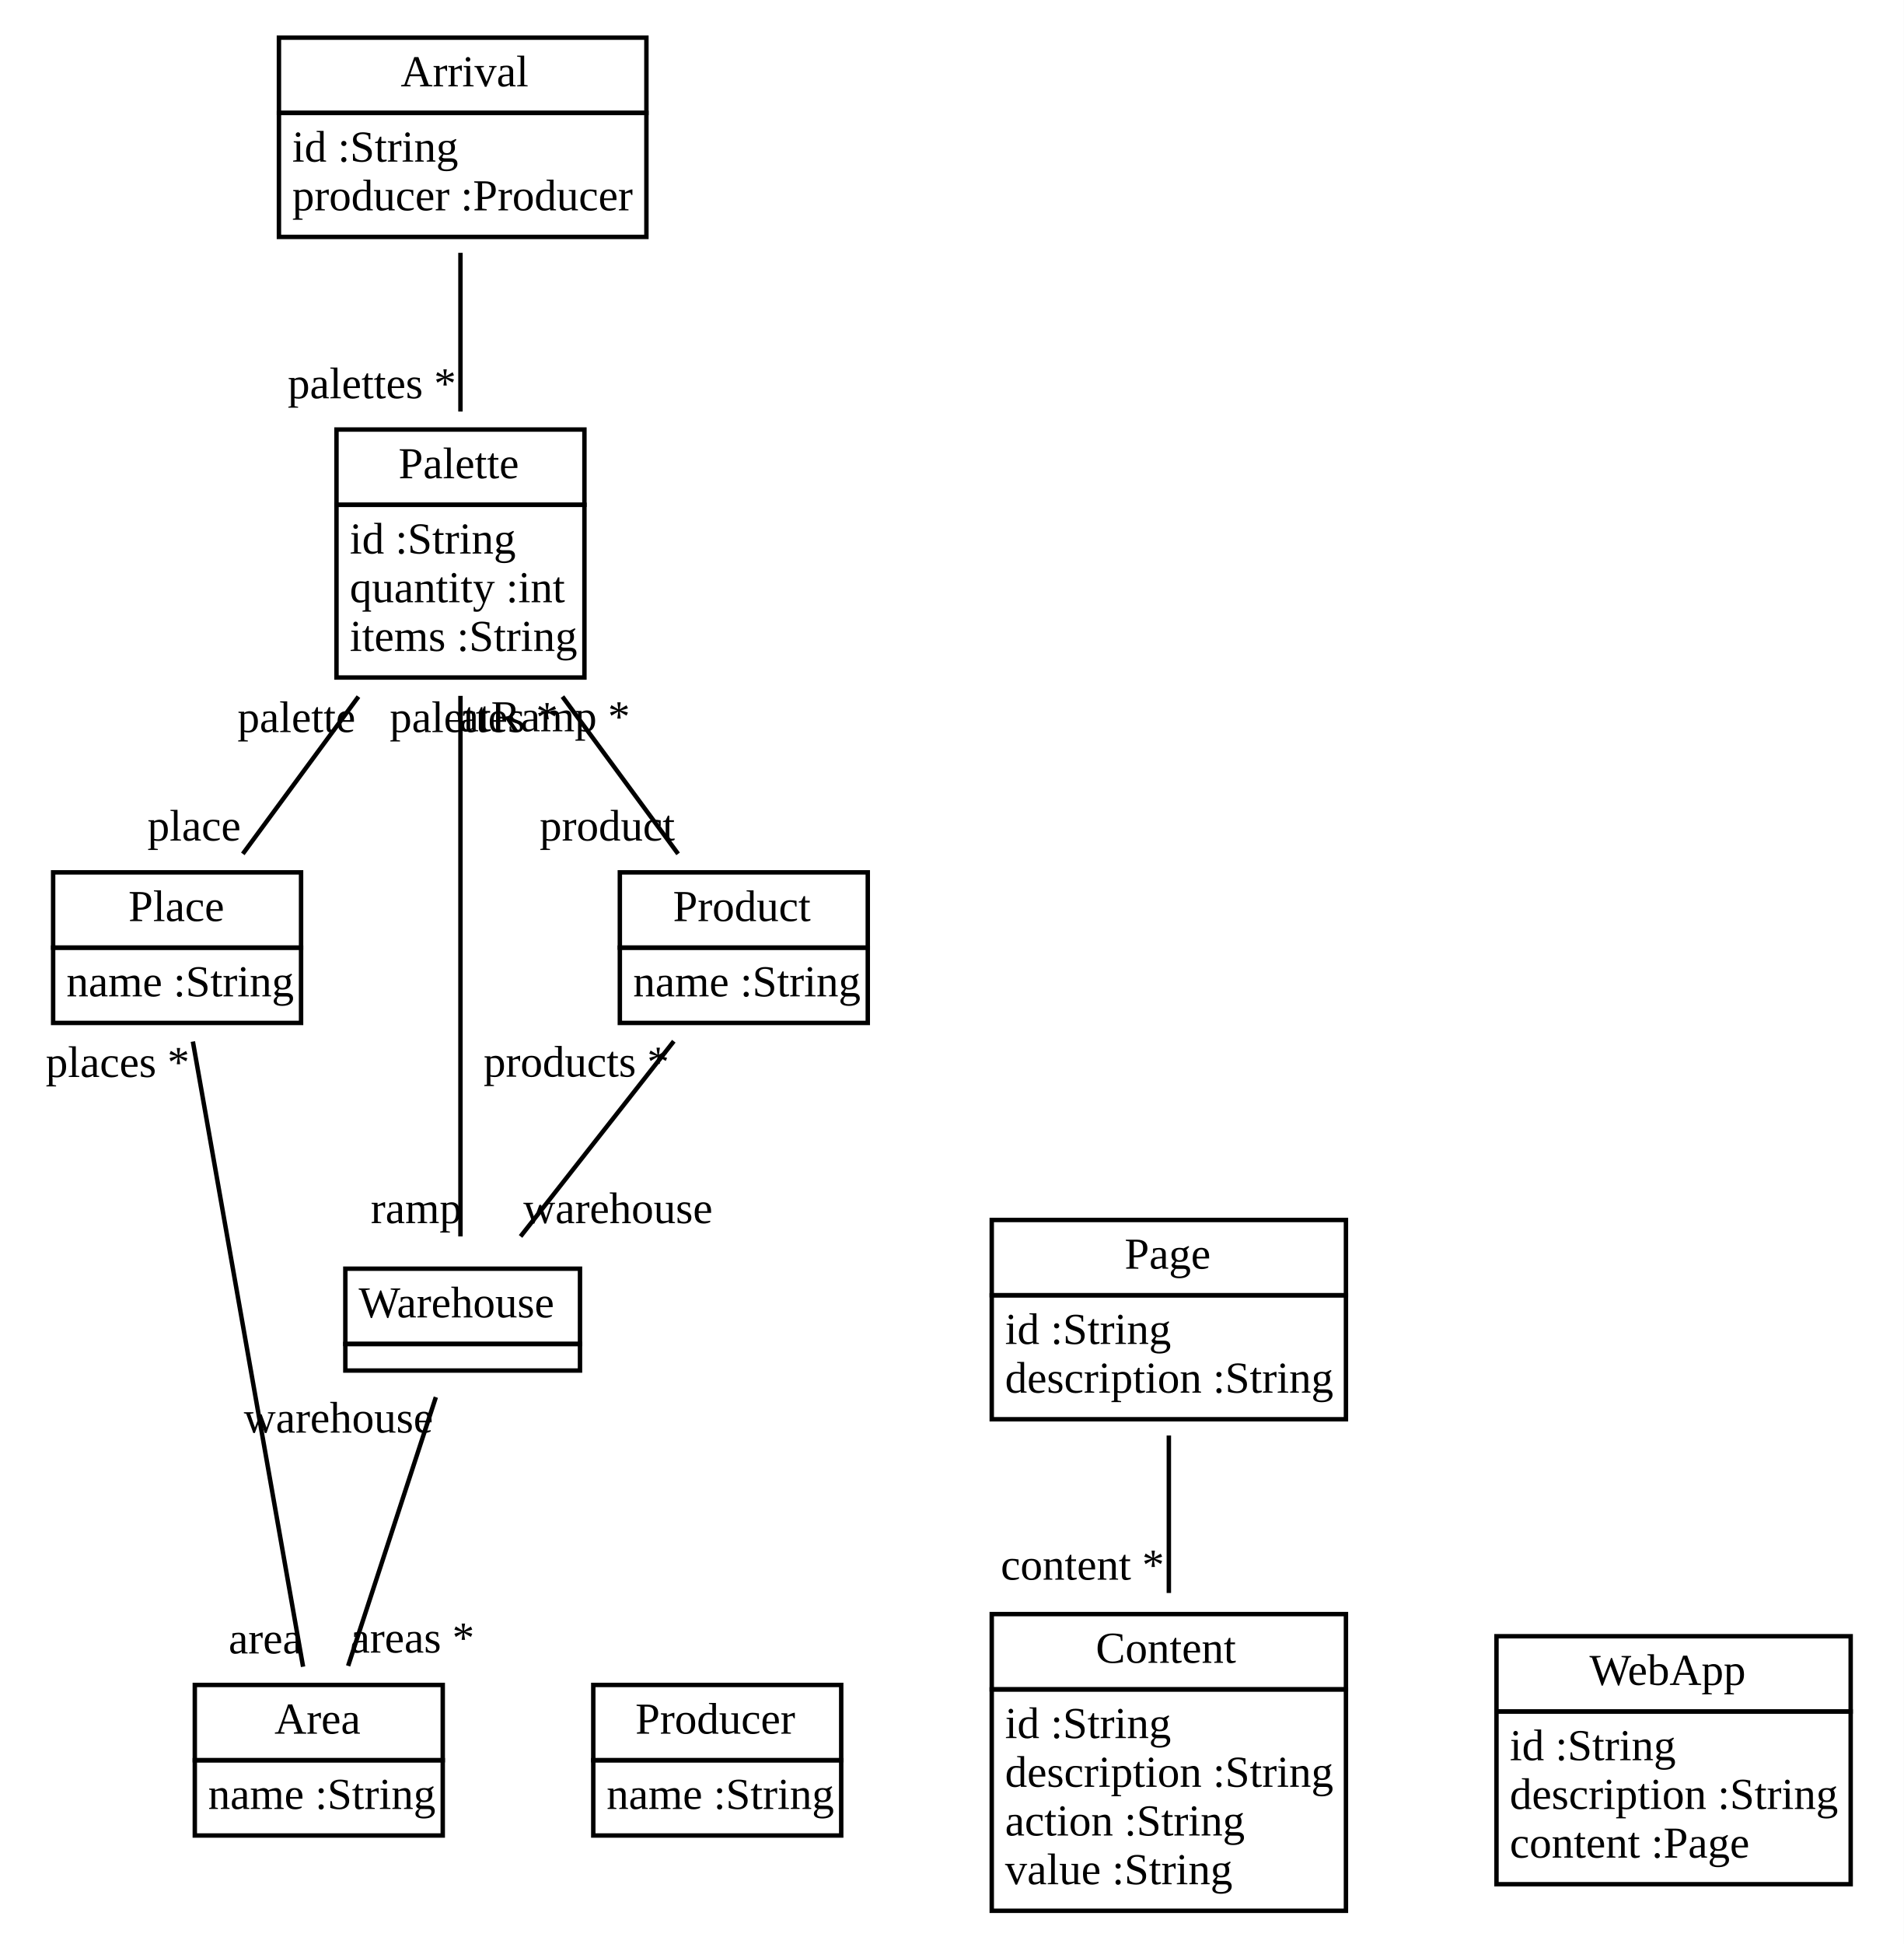
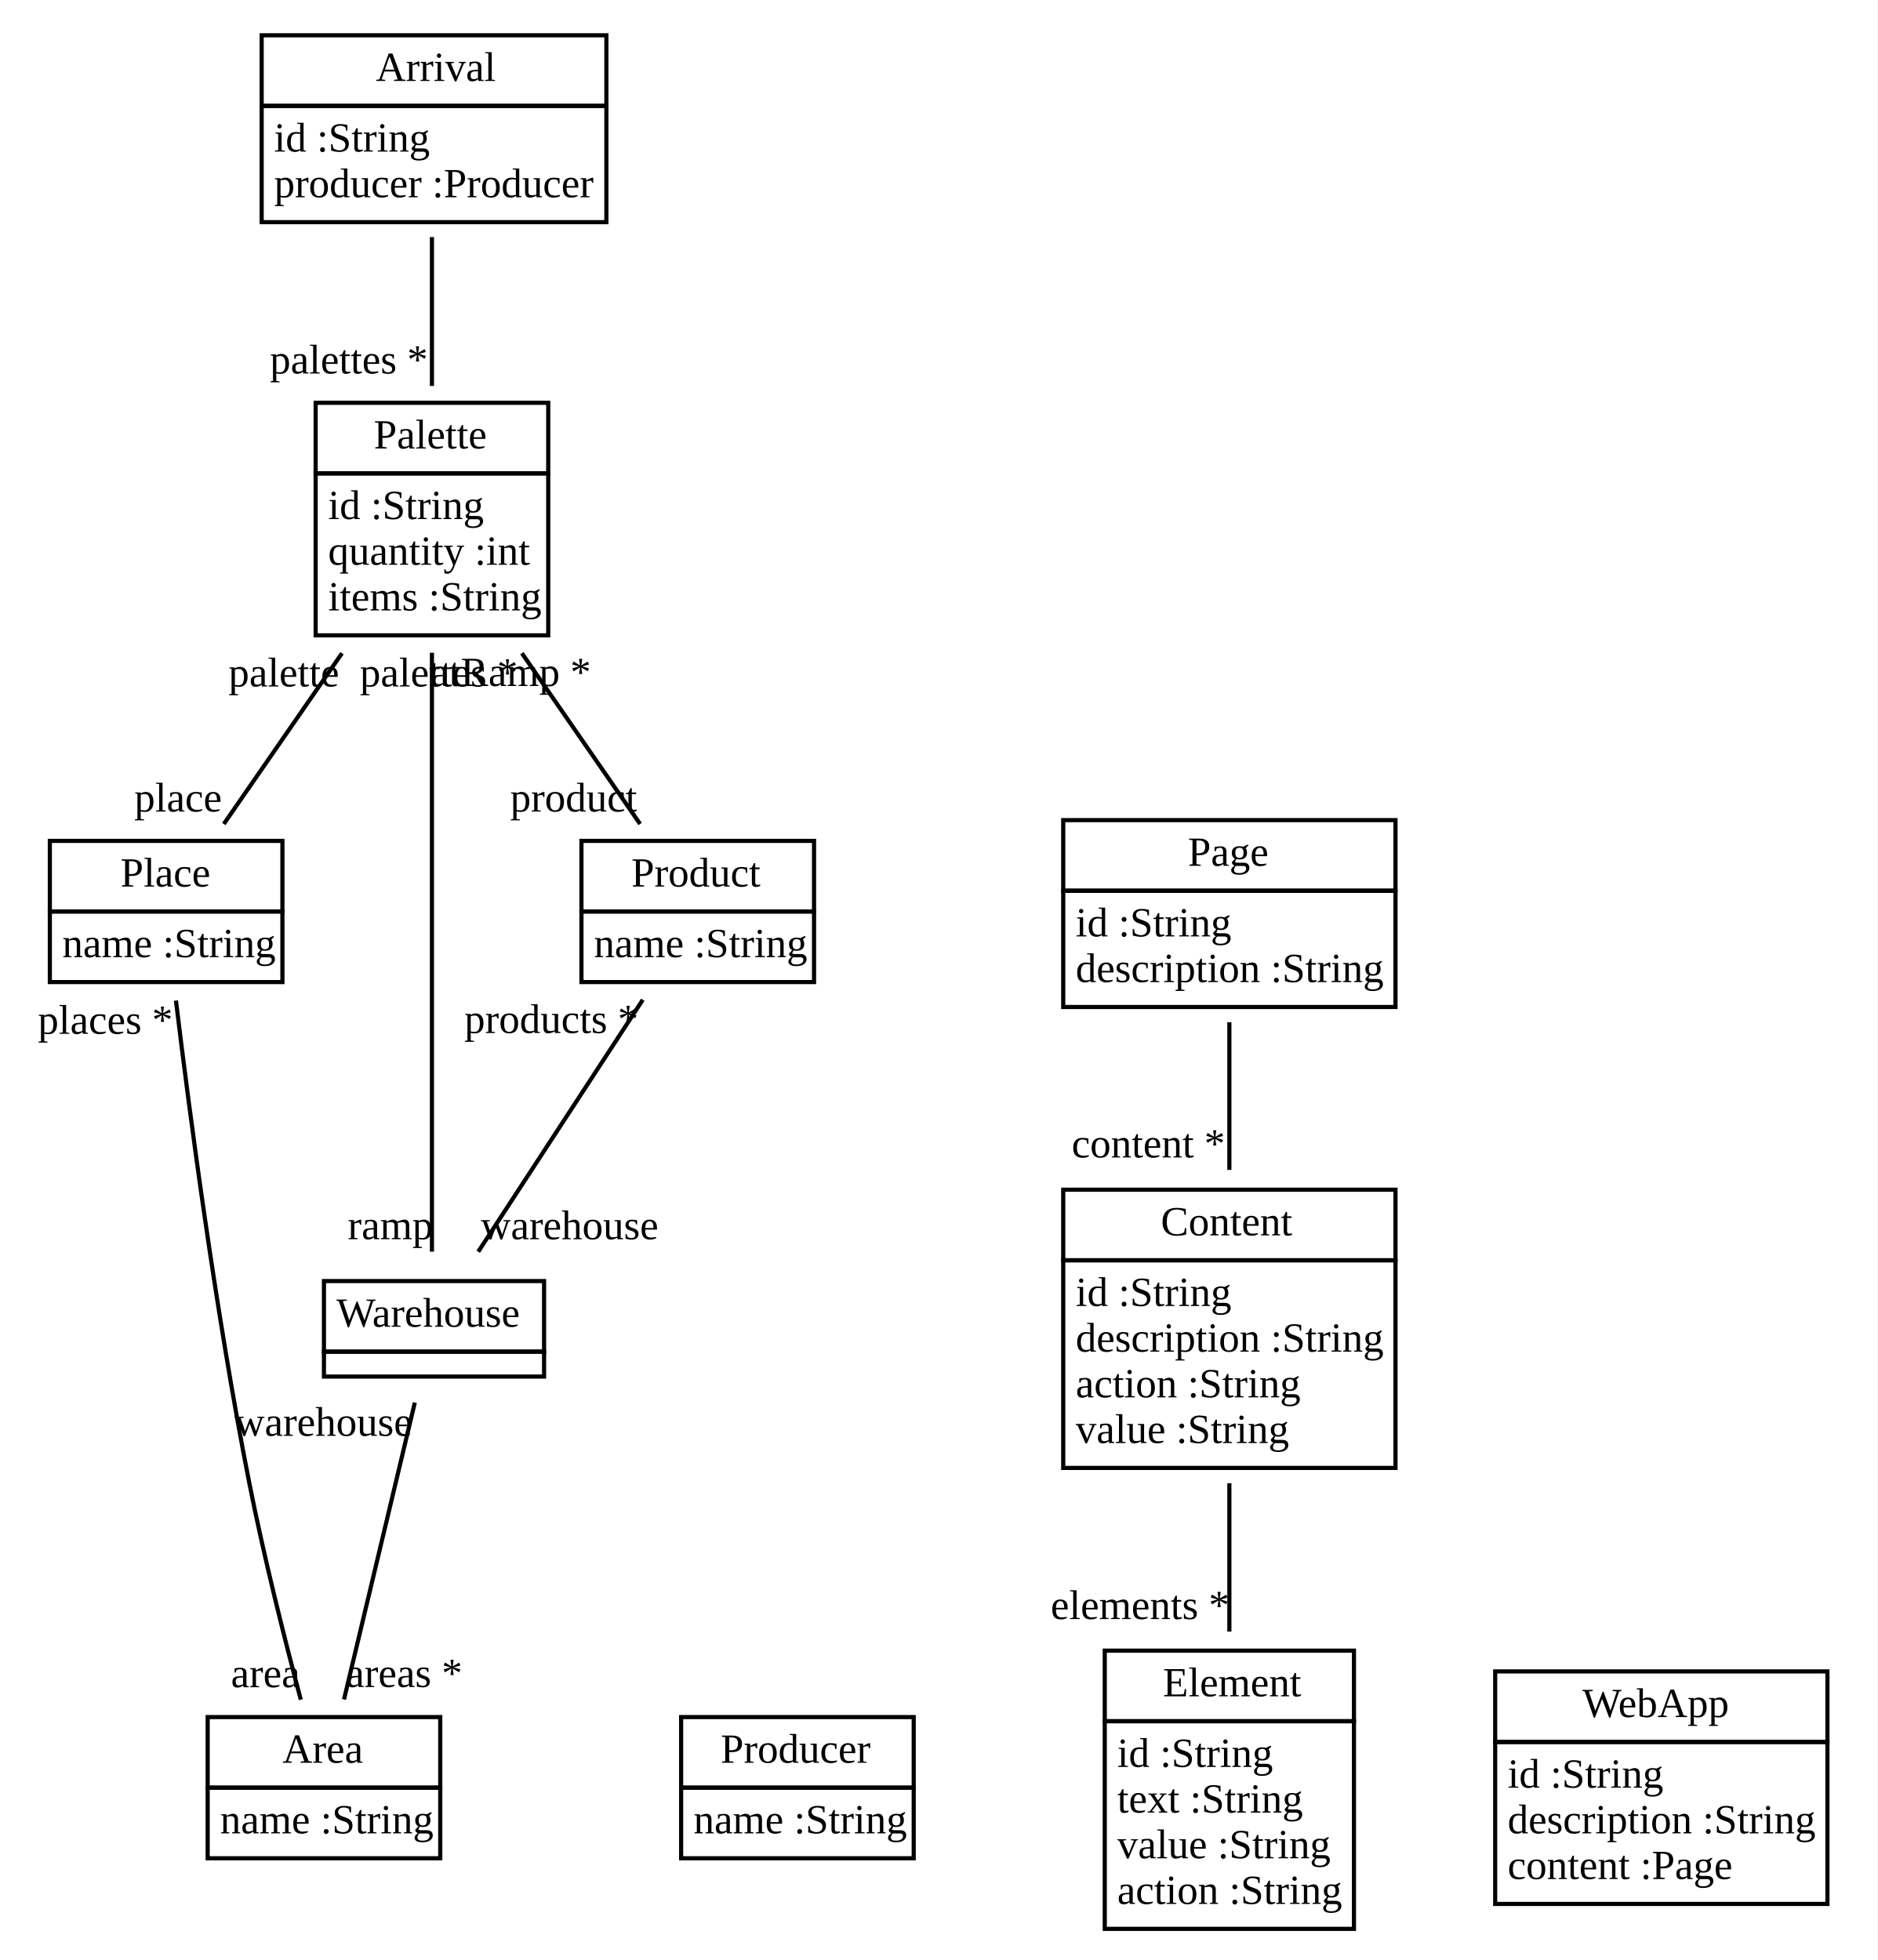
- <svg xmlns="http://www.w3.org/2000/svg" width="430pt" height="439pt" viewBox="0.00 0.00 430.00 439.00">
-   <g id="graph0" class="graph" transform="scale(1 1) rotate(0) translate(4 435)">
-     <polygon fill="white" stroke="none" points="-4,4 -4,-435 426,-435 426,4 -4,4" />
+ <svg xmlns="http://www.w3.org/2000/svg" width="452pt" height="472pt" viewBox="0.00 0.00 452.00 472.00">
+   <g id="graph0" class="graph" transform="scale(1 1) rotate(0) translate(4 468)">
+     <polygon fill="white" stroke="none" points="-4,4 -4,-468 448,-468 448,4 -4,4" />
    <g id="node1" class="node">
-       <polygon fill="none" stroke="black" points="72,-321 72,-338 128,-338 128,-321 72,-321" />
-       <text text-anchor="start" x="86" y="-327" font-family="Times New Roman,serif" font-size="10.00">Palette</text>
-       <polygon fill="none" stroke="black" points="72,-282 72,-321 128,-321 128,-282 72,-282" />
-       <text text-anchor="start" x="75" y="-310" font-family="Times New Roman,serif" font-size="10.00">id :String</text>
-       <text text-anchor="start" x="75" y="-299" font-family="Times New Roman,serif" font-size="10.00">quantity :int</text>
-       <text text-anchor="start" x="75" y="-288" font-family="Times New Roman,serif" font-size="10.00">items :String</text>
+       <polygon fill="none" stroke="black" points="72,-354 72,-371 128,-371 128,-354 72,-354" />
+       <text text-anchor="start" x="86" y="-360" font-family="Times New Roman,serif" font-size="10.00">Palette</text>
+       <polygon fill="none" stroke="black" points="72,-315 72,-354 128,-354 128,-315 72,-315" />
+       <text text-anchor="start" x="75" y="-343" font-family="Times New Roman,serif" font-size="10.00">id :String</text>
+       <text text-anchor="start" x="75" y="-332" font-family="Times New Roman,serif" font-size="10.00">quantity :int</text>
+       <text text-anchor="start" x="75" y="-321" font-family="Times New Roman,serif" font-size="10.00">items :String</text>
+     </g>
+     <g id="node10" class="node">
+       <polygon fill="none" stroke="black" points="59,-442.5 59,-459.5 142,-459.5 142,-442.5 59,-442.5" />
+       <text text-anchor="start" x="86.5" y="-448.5" font-family="Times New Roman,serif" font-size="10.00">Arrival</text>
+       <polygon fill="none" stroke="black" points="59,-414.5 59,-442.5 142,-442.5 142,-414.5 59,-414.5" />
+       <text text-anchor="start" x="62" y="-431.5" font-family="Times New Roman,serif" font-size="10.00">id :String</text>
+       <text text-anchor="start" x="62" y="-420.5" font-family="Times New Roman,serif" font-size="10.00">producer :Producer</text>
+     </g>
+     <g id="edge9" class="edge">
+       <path fill="none" stroke="black" d="M100,-375.058C100,-386.71 100,-399.809 100,-410.909" />
+       <text text-anchor="middle" x="80" y="-378.058" font-family="Times New Roman,serif" font-size="10.00">palettes *</text>
+     </g>
+     <g id="node2" class="node">
+       <polygon fill="none" stroke="black" points="136,-248.5 136,-265.5 192,-265.5 192,-248.5 136,-248.5" />
+       <text text-anchor="start" x="148" y="-254.5" font-family="Times New Roman,serif" font-size="10.00">Product</text>
+       <polygon fill="none" stroke="black" points="136,-231.5 136,-248.5 192,-248.5 192,-231.5 136,-231.5" />
+       <text text-anchor="start" x="139" y="-237.5" font-family="Times New Roman,serif" font-size="10.00">name :String</text>
+     </g>
+     <g id="edge1" class="edge">
+       <path fill="none" stroke="black" d="M150.113,-269.571C141.804,-281.58 131.067,-297.099 121.663,-310.69" />
+       <text text-anchor="middle" x="101.663" y="-302.69" font-family="Times New Roman,serif" font-size="10.00">palettes *</text>
+       <text text-anchor="middle" x="134.113" y="-272.571" font-family="Times New Roman,serif" font-size="10.00">product</text>
+     </g>
+     <g id="node3" class="node">
+       <polygon fill="none" stroke="black" points="8,-248.5 8,-265.5 64,-265.5 64,-248.5 8,-248.5" />
+       <text text-anchor="start" x="25" y="-254.5" font-family="Times New Roman,serif" font-size="10.00">Place</text>
+       <polygon fill="none" stroke="black" points="8,-231.5 8,-248.5 64,-248.5 64,-231.5 8,-231.5" />
+       <text text-anchor="start" x="11" y="-237.5" font-family="Times New Roman,serif" font-size="10.00">name :String</text>
+     </g>
+     <g id="edge2" class="edge">
+       <path fill="none" stroke="black" d="M49.887,-269.571C58.196,-281.58 68.933,-297.099 78.337,-310.69" />
+       <text text-anchor="middle" x="64.337" y="-302.69" font-family="Times New Roman,serif" font-size="10.00">palette</text>
+       <text text-anchor="middle" x="38.887" y="-272.571" font-family="Times New Roman,serif" font-size="10.00">place</text>
+     </g>
+     <g id="node4" class="node">
+       <polygon fill="none" stroke="black" points="74,-142.5 74,-159.5 127,-159.5 127,-142.5 74,-142.5" />
+       <text text-anchor="start" x="77" y="-148.5" font-family="Times New Roman,serif" font-size="10.00">Warehouse</text>
+       <polygon fill="none" stroke="black" points="74,-136.5 74,-142.5 127,-142.5 127,-136.5 74,-136.5" />
+     </g>
+     <g id="edge3" class="edge">
+       <path fill="none" stroke="black" d="M100,-166.583C100,-198.973 100,-269.738 100,-310.804" />
+       <text text-anchor="middle" x="119" y="-302.804" font-family="Times New Roman,serif" font-size="10.00">atRamp *</text>
+       <text text-anchor="middle" x="90" y="-169.583" font-family="Times New Roman,serif" font-size="10.00">ramp</text>
+     </g>
+     <g id="edge4" class="edge">
+       <path fill="none" stroke="black" d="M111.148,-166.57C122.178,-183.461 139.064,-209.317 150.768,-227.239" />
+       <text text-anchor="middle" x="128.768" y="-219.239" font-family="Times New Roman,serif" font-size="10.00">products *</text>
+       <text text-anchor="middle" x="133.148" y="-169.57" font-family="Times New Roman,serif" font-size="10.00">warehouse</text>
+     </g>
+     <g id="node5" class="node">
+       <polygon fill="none" stroke="black" points="46,-37.5 46,-54.5 102,-54.5 102,-37.5 46,-37.5" />
+       <text text-anchor="start" x="64" y="-43.5" font-family="Times New Roman,serif" font-size="10.00">Area</text>
+       <polygon fill="none" stroke="black" points="46,-20.5 46,-37.5 102,-37.5 102,-20.5 46,-20.5" />
+       <text text-anchor="start" x="49" y="-26.5" font-family="Times New Roman,serif" font-size="10.00">name :String</text>
+     </g>
+     <g id="edge5" class="edge">
+       <path fill="none" stroke="black" d="M68.423,-58.694C64.562,-73.173 59.508,-93.186 56,-111 47.949,-151.889 41.602,-200.254 38.363,-227.043" />
+       <text text-anchor="middle" x="21.363" y="-219.043" font-family="Times New Roman,serif" font-size="10.00">places *</text>
+       <text text-anchor="middle" x="59.923" y="-61.694" font-family="Times New Roman,serif" font-size="10.00">area</text>
+     </g>
+     <g id="edge6" class="edge">
+       <path fill="none" stroke="black" d="M78.829,-58.747C83.734,-79.31 91.249,-110.814 95.881,-130.233" />
+       <text text-anchor="middle" x="73.881" y="-122.233" font-family="Times New Roman,serif" font-size="10.00">warehouse</text>
+       <text text-anchor="middle" x="93.329" y="-61.747" font-family="Times New Roman,serif" font-size="10.00">areas *</text>
+     </g>
+     <g id="node6" class="node">
+       <polygon fill="none" stroke="black" points="160,-37.5 160,-54.5 216,-54.5 216,-37.5 160,-37.5" />
+       <text text-anchor="start" x="169.5" y="-43.5" font-family="Times New Roman,serif" font-size="10.00">Producer</text>
+       <polygon fill="none" stroke="black" points="160,-20.5 160,-37.5 216,-37.5 216,-20.5 160,-20.5" />
+       <text text-anchor="start" x="163" y="-26.5" font-family="Times New Roman,serif" font-size="10.00">name :String</text>
+     </g>
+     <g id="node7" class="node">
+       <polygon fill="none" stroke="black" points="252,-164.5 252,-181.5 332,-181.5 332,-164.5 252,-164.5" />
+       <text text-anchor="start" x="275.5" y="-170.5" font-family="Times New Roman,serif" font-size="10.00">Content</text>
+       <polygon fill="none" stroke="black" points="252,-114.5 252,-164.5 332,-164.5 332,-114.5 252,-114.5" />
+       <text text-anchor="start" x="255" y="-153.5" font-family="Times New Roman,serif" font-size="10.00">id :String</text>
+       <text text-anchor="start" x="255" y="-142.5" font-family="Times New Roman,serif" font-size="10.00">description :String</text>
+       <text text-anchor="start" x="255" y="-131.5" font-family="Times New Roman,serif" font-size="10.00">action :String</text>
+       <text text-anchor="start" x="255" y="-120.5" font-family="Times New Roman,serif" font-size="10.00">value :String</text>
    </g>
    <g id="node9" class="node">
-       <polygon fill="none" stroke="black" points="59,-409.5 59,-426.5 142,-426.5 142,-409.5 59,-409.5" />
-       <text text-anchor="start" x="86.5" y="-415.5" font-family="Times New Roman,serif" font-size="10.00">Arrival</text>
-       <polygon fill="none" stroke="black" points="59,-381.5 59,-409.5 142,-409.5 142,-381.5 59,-381.5" />
-       <text text-anchor="start" x="62" y="-398.5" font-family="Times New Roman,serif" font-size="10.00">id :String</text>
-       <text text-anchor="start" x="62" y="-387.5" font-family="Times New Roman,serif" font-size="10.00">producer :Producer</text>
+       <polygon fill="none" stroke="black" points="252,-253.5 252,-270.5 332,-270.5 332,-253.5 252,-253.5" />
+       <text text-anchor="start" x="282" y="-259.5" font-family="Times New Roman,serif" font-size="10.00">Page</text>
+       <polygon fill="none" stroke="black" points="252,-225.5 252,-253.5 332,-253.5 332,-225.5 252,-225.5" />
+       <text text-anchor="start" x="255" y="-242.5" font-family="Times New Roman,serif" font-size="10.00">id :String</text>
+       <text text-anchor="start" x="255" y="-231.5" font-family="Times New Roman,serif" font-size="10.00">description :String</text>
    </g>
    <g id="edge8" class="edge">
-       <path fill="none" stroke="black" d="M100,-342.058C100,-353.71 100,-366.809 100,-377.909" />
-       <text text-anchor="middle" x="80" y="-345.058" font-family="Times New Roman,serif" font-size="10.00">palettes *</text>
-     </g>
-     <g id="node2" class="node">
-       <polygon fill="none" stroke="black" points="136,-221 136,-238 192,-238 192,-221 136,-221" />
-       <text text-anchor="start" x="148" y="-227" font-family="Times New Roman,serif" font-size="10.00">Product</text>
-       <polygon fill="none" stroke="black" points="136,-204 136,-221 192,-221 192,-204 136,-204" />
-       <text text-anchor="start" x="139" y="-210" font-family="Times New Roman,serif" font-size="10.00">name :String</text>
-     </g>
-     <g id="edge1" class="edge">
-       <path fill="none" stroke="black" d="M149.156,-242.178C141.402,-252.72 131.739,-265.855 123.038,-277.683" />
-       <text text-anchor="middle" x="103.038" y="-269.683" font-family="Times New Roman,serif" font-size="10.00">palettes *</text>
-       <text text-anchor="middle" x="133.156" y="-245.178" font-family="Times New Roman,serif" font-size="10.00">product</text>
-     </g>
-     <g id="node3" class="node">
-       <polygon fill="none" stroke="black" points="8,-221 8,-238 64,-238 64,-221 8,-221" />
-       <text text-anchor="start" x="25" y="-227" font-family="Times New Roman,serif" font-size="10.00">Place</text>
-       <polygon fill="none" stroke="black" points="8,-204 8,-221 64,-221 64,-204 8,-204" />
-       <text text-anchor="start" x="11" y="-210" font-family="Times New Roman,serif" font-size="10.00">name :String</text>
-     </g>
-     <g id="edge2" class="edge">
-       <path fill="none" stroke="black" d="M50.844,-242.178C58.598,-252.72 68.261,-265.855 76.962,-277.683" />
-       <text text-anchor="middle" x="62.962" y="-269.683" font-family="Times New Roman,serif" font-size="10.00">palette</text>
-       <text text-anchor="middle" x="39.844" y="-245.178" font-family="Times New Roman,serif" font-size="10.00">place</text>
-     </g>
-     <g id="node4" class="node">
-       <polygon fill="none" stroke="black" points="74,-131.5 74,-148.5 127,-148.5 127,-131.5 74,-131.5" />
-       <text text-anchor="start" x="77" y="-137.5" font-family="Times New Roman,serif" font-size="10.00">Warehouse</text>
-       <polygon fill="none" stroke="black" points="74,-125.5 74,-131.5 127,-131.5 127,-125.5 74,-125.5" />
-     </g>
-     <g id="edge3" class="edge">
-       <path fill="none" stroke="black" d="M100,-155.787C100,-184.402 100,-242.007 100,-277.856" />
-       <text text-anchor="middle" x="119" y="-269.856" font-family="Times New Roman,serif" font-size="10.00">atRamp *</text>
-       <text text-anchor="middle" x="90" y="-158.787" font-family="Times New Roman,serif" font-size="10.00">ramp</text>
-     </g>
-     <g id="edge4" class="edge">
-       <path fill="none" stroke="black" d="M113.573,-155.784C123.7,-168.68 137.562,-186.333 148.19,-199.867" />
-       <text text-anchor="middle" x="126.19" y="-191.867" font-family="Times New Roman,serif" font-size="10.00">products *</text>
-       <text text-anchor="middle" x="135.573" y="-158.784" font-family="Times New Roman,serif" font-size="10.00">warehouse</text>
-     </g>
-     <g id="node5" class="node">
-       <polygon fill="none" stroke="black" points="40,-37.5 40,-54.5 96,-54.5 96,-37.5 40,-37.5" />
-       <text text-anchor="start" x="58" y="-43.5" font-family="Times New Roman,serif" font-size="10.00">Area</text>
-       <polygon fill="none" stroke="black" points="40,-20.5 40,-37.5 96,-37.5 96,-20.5 40,-20.5" />
-       <text text-anchor="start" x="43" y="-26.5" font-family="Times New Roman,serif" font-size="10.00">name :String</text>
-     </g>
-     <g id="edge5" class="edge">
-       <path fill="none" stroke="black" d="M64.453,-58.617C58.302,-93.505 45.725,-164.842 39.563,-199.793" />
-       <text text-anchor="middle" x="22.563" y="-191.793" font-family="Times New Roman,serif" font-size="10.00">places *</text>
-       <text text-anchor="middle" x="55.953" y="-61.617" font-family="Times New Roman,serif" font-size="10.00">area</text>
-     </g>
-     <g id="edge6" class="edge">
-       <path fill="none" stroke="black" d="M74.63,-58.806C80.489,-76.746 88.934,-102.61 94.444,-119.486" />
-       <text text-anchor="middle" x="72.444" y="-111.486" font-family="Times New Roman,serif" font-size="10.00">warehouse</text>
-       <text text-anchor="middle" x="89.13" y="-61.806" font-family="Times New Roman,serif" font-size="10.00">areas *</text>
-     </g>
-     <g id="node6" class="node">
-       <polygon fill="none" stroke="black" points="130,-37.5 130,-54.5 186,-54.5 186,-37.5 130,-37.5" />
-       <text text-anchor="start" x="139.5" y="-43.5" font-family="Times New Roman,serif" font-size="10.00">Producer</text>
-       <polygon fill="none" stroke="black" points="130,-20.5 130,-37.5 186,-37.5 186,-20.5 130,-20.5" />
-       <text text-anchor="start" x="133" y="-26.5" font-family="Times New Roman,serif" font-size="10.00">name :String</text>
-     </g>
-     <g id="node7" class="node">
-       <polygon fill="none" stroke="black" points="220,-53.5 220,-70.5 300,-70.5 300,-53.5 220,-53.5" />
-       <text text-anchor="start" x="243.5" y="-59.5" font-family="Times New Roman,serif" font-size="10.00">Content</text>
-       <polygon fill="none" stroke="black" points="220,-3.5 220,-53.5 300,-53.5 300,-3.5 220,-3.5" />
-       <text text-anchor="start" x="223" y="-42.5" font-family="Times New Roman,serif" font-size="10.00">id :String</text>
-       <text text-anchor="start" x="223" y="-31.5" font-family="Times New Roman,serif" font-size="10.00">description :String</text>
-       <text text-anchor="start" x="223" y="-20.5" font-family="Times New Roman,serif" font-size="10.00">action :String</text>
-       <text text-anchor="start" x="223" y="-9.5" font-family="Times New Roman,serif" font-size="10.00">value :String</text>
+       <path fill="none" stroke="black" d="M292,-186.27C292,-198.11 292,-210.968 292,-221.831" />
+       <text text-anchor="middle" x="272.5" y="-189.27" font-family="Times New Roman,serif" font-size="10.00">content *</text>
    </g>
    <g id="node8" class="node">
-       <polygon fill="none" stroke="black" points="220,-142.5 220,-159.5 300,-159.5 300,-142.5 220,-142.5" />
-       <text text-anchor="start" x="250" y="-148.5" font-family="Times New Roman,serif" font-size="10.00">Page</text>
-       <polygon fill="none" stroke="black" points="220,-114.5 220,-142.5 300,-142.5 300,-114.5 220,-114.5" />
-       <text text-anchor="start" x="223" y="-131.5" font-family="Times New Roman,serif" font-size="10.00">id :String</text>
-       <text text-anchor="start" x="223" y="-120.5" font-family="Times New Roman,serif" font-size="10.00">description :String</text>
+       <polygon fill="none" stroke="black" points="262,-53.5 262,-70.5 322,-70.5 322,-53.5 262,-53.5" />
+       <text text-anchor="start" x="276" y="-59.5" font-family="Times New Roman,serif" font-size="10.00">Element</text>
+       <polygon fill="none" stroke="black" points="262,-3.5 262,-53.5 322,-53.5 322,-3.5 262,-3.5" />
+       <text text-anchor="start" x="265" y="-42.5" font-family="Times New Roman,serif" font-size="10.00">id :String</text>
+       <text text-anchor="start" x="265" y="-31.5" font-family="Times New Roman,serif" font-size="10.00">text :String</text>
+       <text text-anchor="start" x="265" y="-20.5" font-family="Times New Roman,serif" font-size="10.00">value :String</text>
+       <text text-anchor="start" x="265" y="-9.5" font-family="Times New Roman,serif" font-size="10.00">action :String</text>
    </g>
    <g id="edge7" class="edge">
-       <path fill="none" stroke="black" d="M260,-75.27C260,-87.111 260,-99.968 260,-110.831" />
-       <text text-anchor="middle" x="240.5" y="-78.27" font-family="Times New Roman,serif" font-size="10.00">content *</text>
+       <path fill="none" stroke="black" d="M292,-75.099C292,-86.602 292,-99.303 292,-110.812" />
+       <text text-anchor="middle" x="270.5" y="-78.099" font-family="Times New Roman,serif" font-size="10.00">elements *</text>
    </g>
-     <g id="node10" class="node">
-       <polygon fill="none" stroke="black" points="334,-48.5 334,-65.5 414,-65.5 414,-48.5 334,-48.5" />
-       <text text-anchor="start" x="355" y="-54.5" font-family="Times New Roman,serif" font-size="10.00">WebApp</text>
-       <polygon fill="none" stroke="black" points="334,-9.5 334,-48.5 414,-48.5 414,-9.5 334,-9.5" />
-       <text text-anchor="start" x="337" y="-37.5" font-family="Times New Roman,serif" font-size="10.00">id :String</text>
-       <text text-anchor="start" x="337" y="-26.5" font-family="Times New Roman,serif" font-size="10.00">description :String</text>
-       <text text-anchor="start" x="337" y="-15.5" font-family="Times New Roman,serif" font-size="10.00">content :Page</text>
+     <g id="node11" class="node">
+       <polygon fill="none" stroke="black" points="356,-48.5 356,-65.5 436,-65.5 436,-48.5 356,-48.5" />
+       <text text-anchor="start" x="377" y="-54.5" font-family="Times New Roman,serif" font-size="10.00">WebApp</text>
+       <polygon fill="none" stroke="black" points="356,-9.5 356,-48.5 436,-48.5 436,-9.5 356,-9.5" />
+       <text text-anchor="start" x="359" y="-37.5" font-family="Times New Roman,serif" font-size="10.00">id :String</text>
+       <text text-anchor="start" x="359" y="-26.5" font-family="Times New Roman,serif" font-size="10.00">description :String</text>
+       <text text-anchor="start" x="359" y="-15.5" font-family="Times New Roman,serif" font-size="10.00">content :Page</text>
    </g>
  </g>
</svg>
